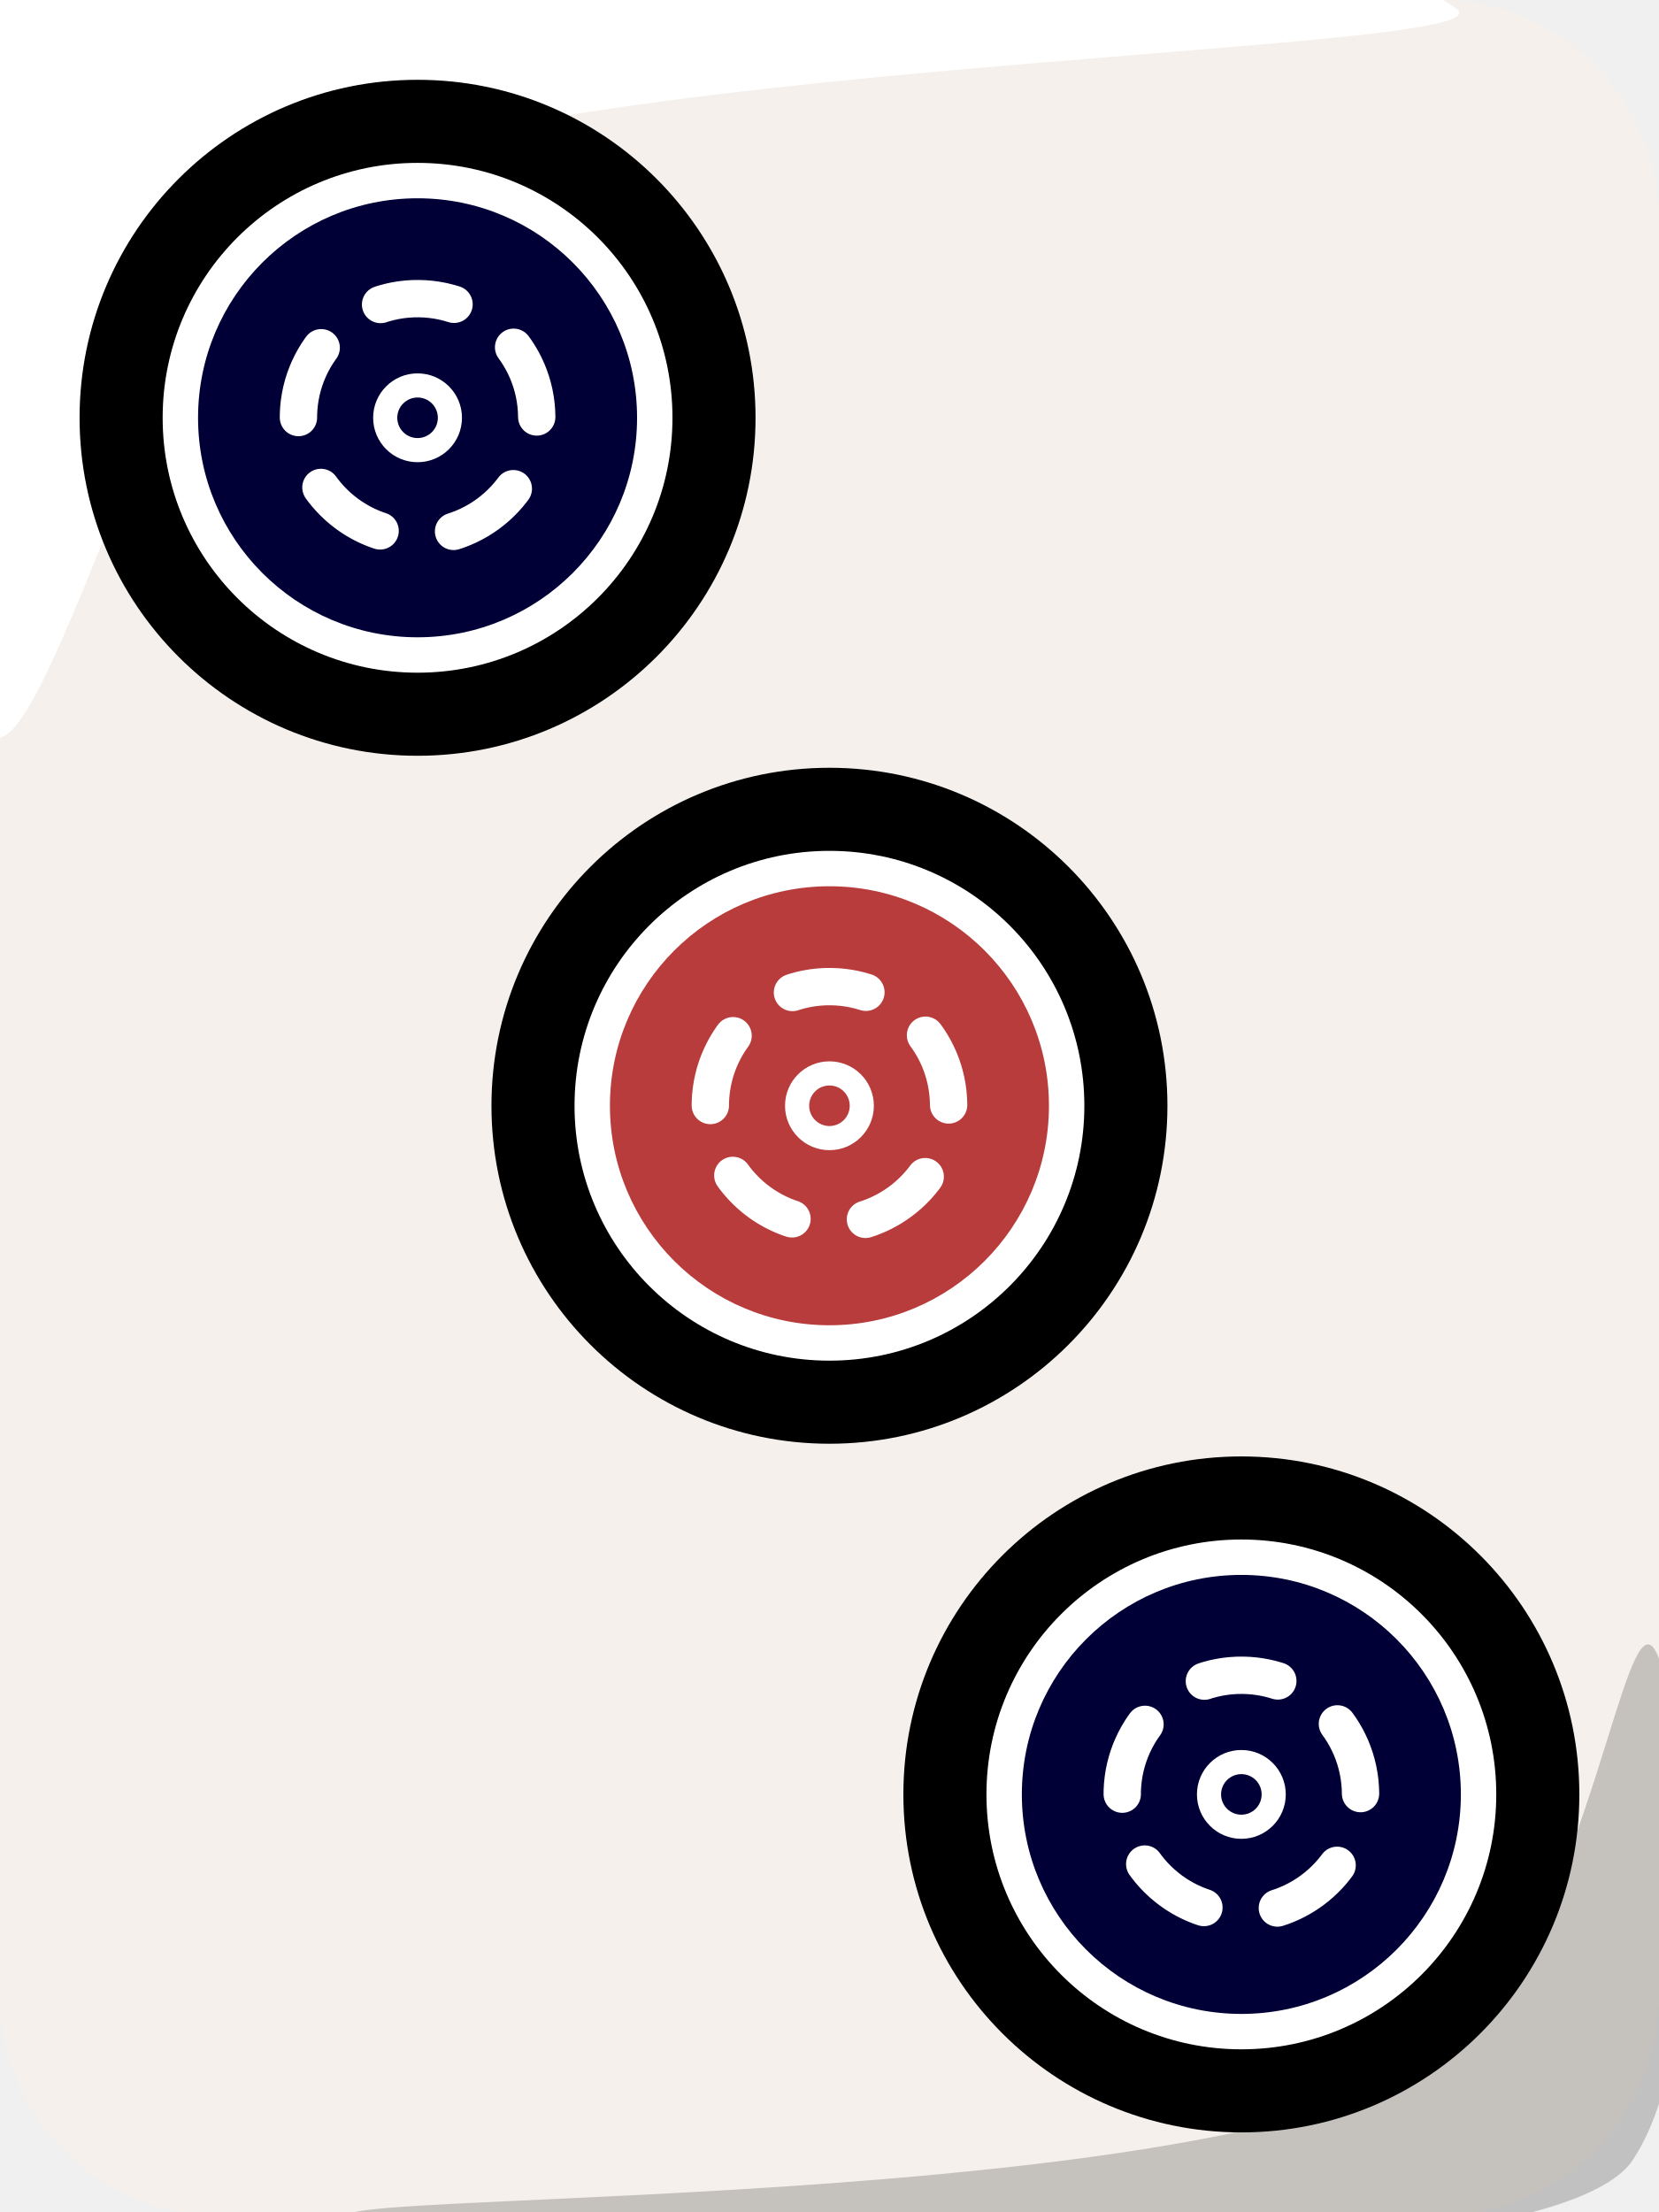
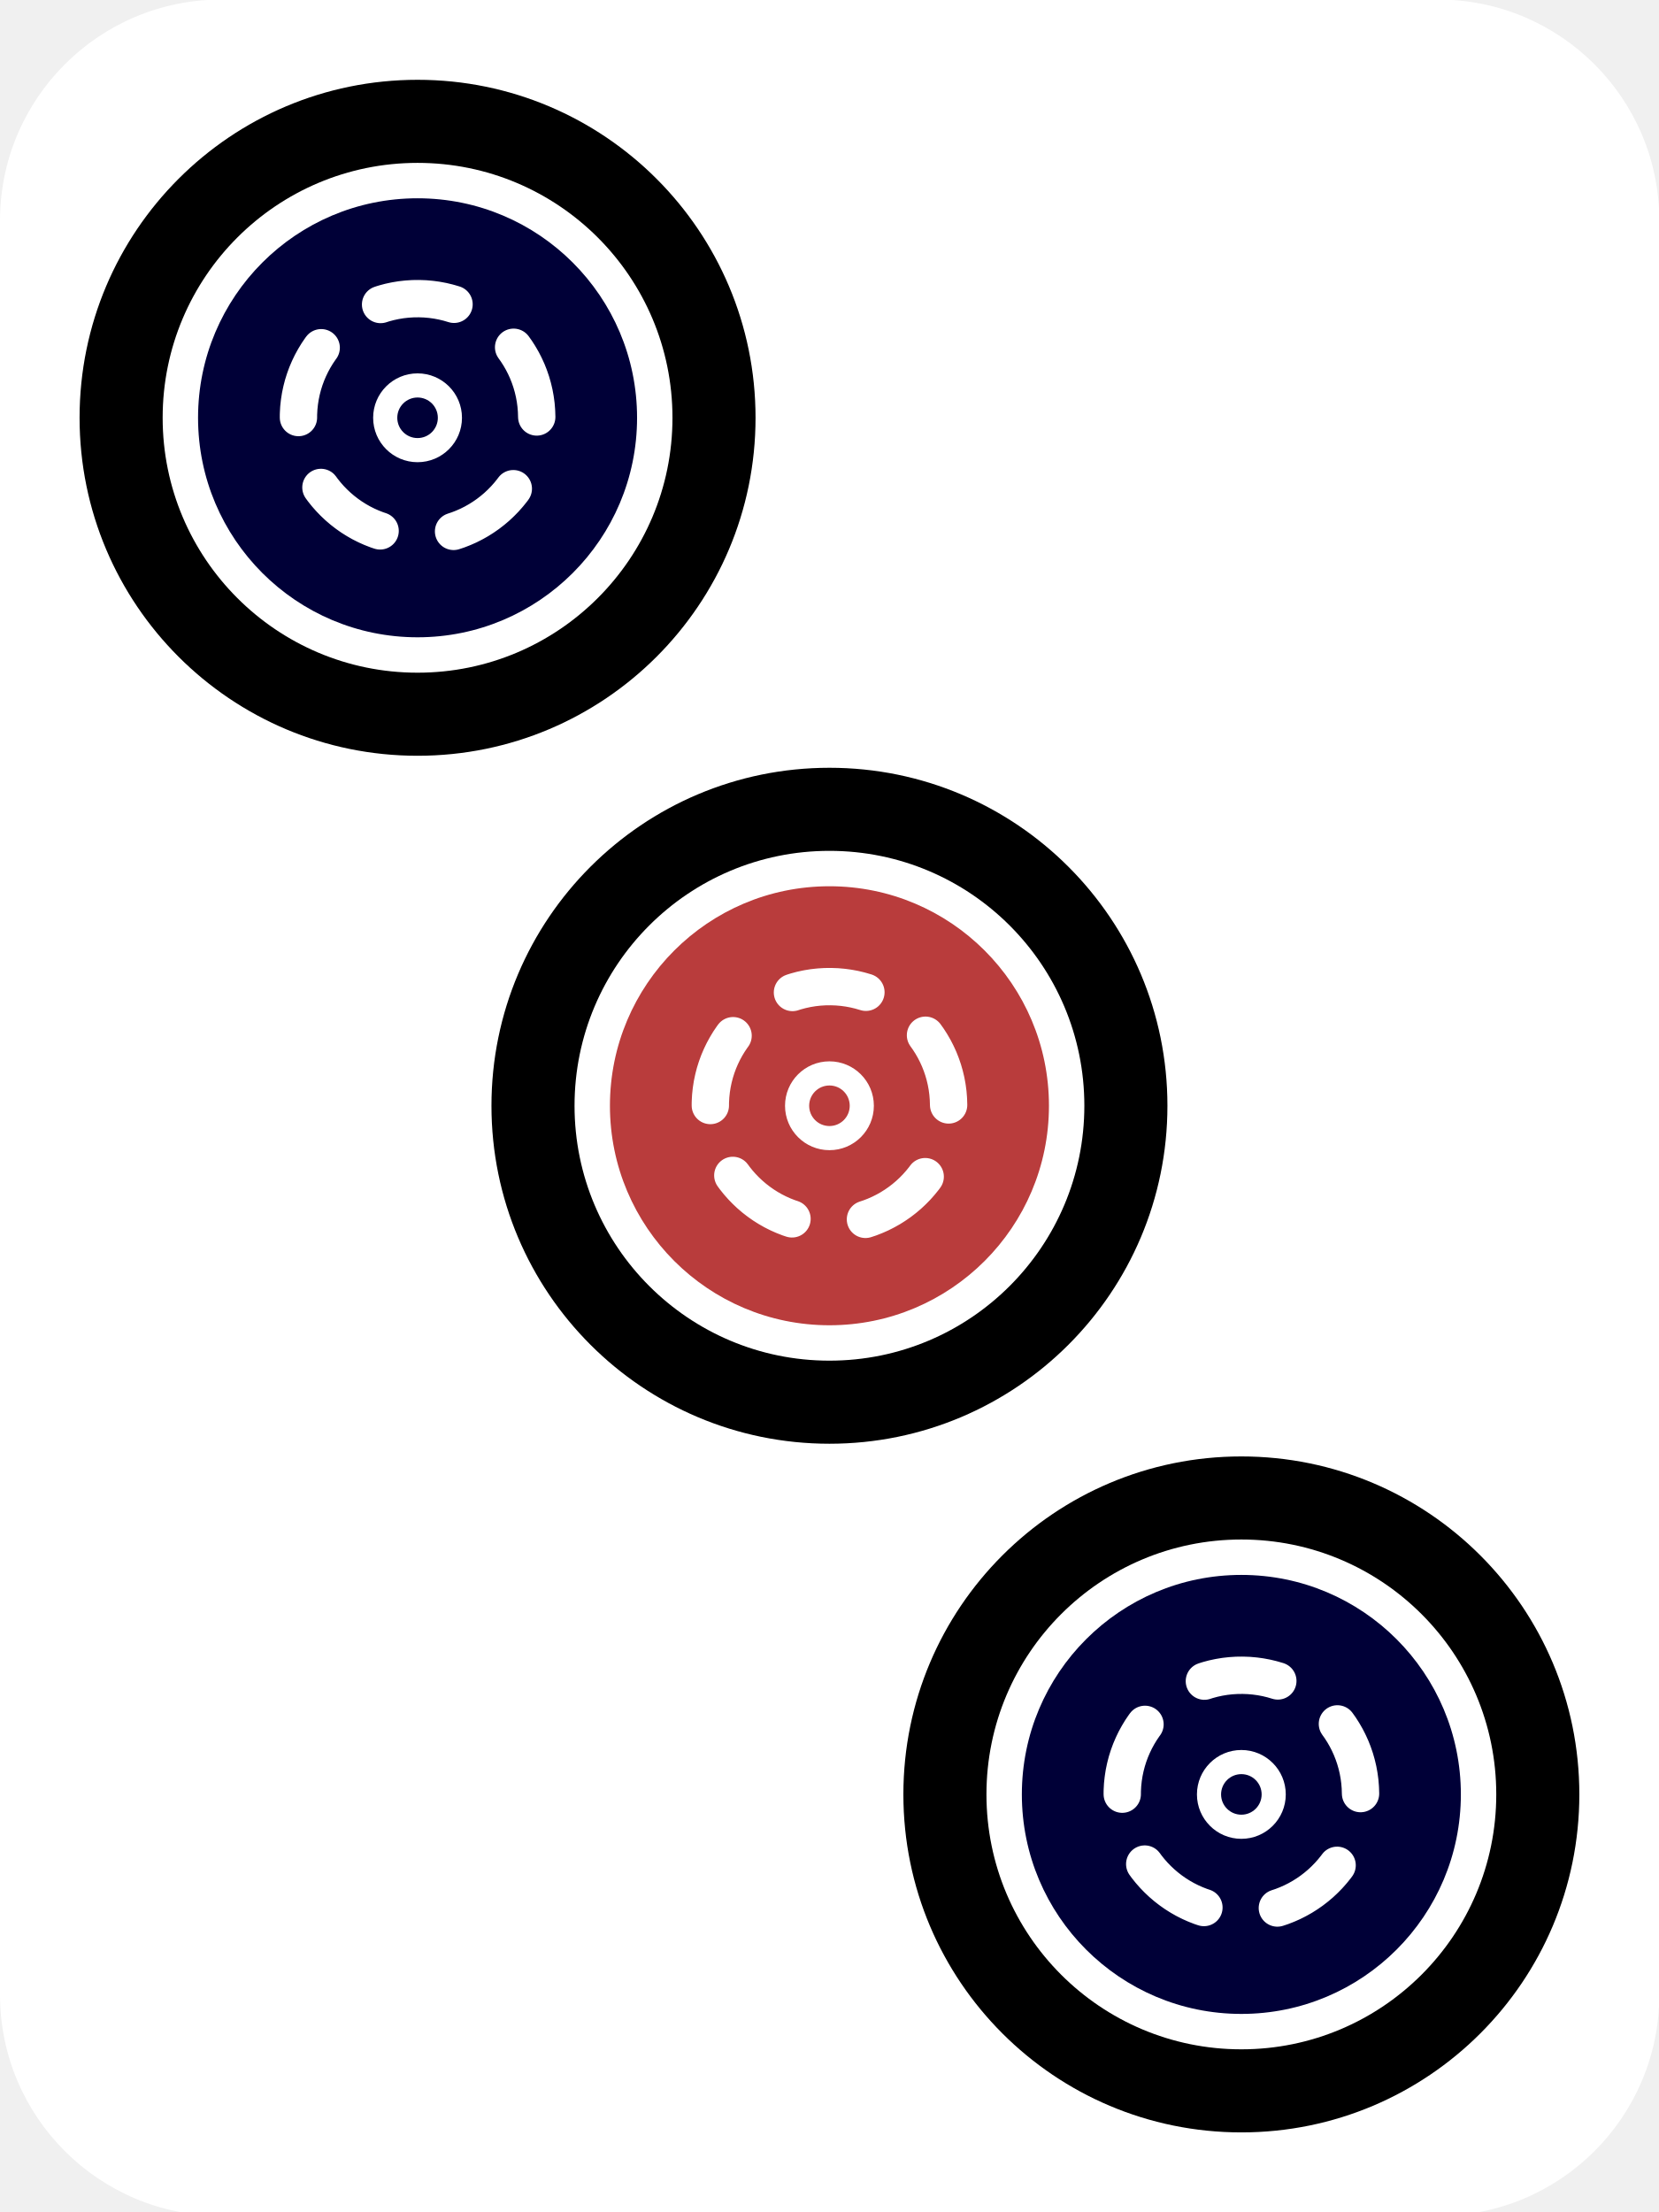
<svg xmlns="http://www.w3.org/2000/svg" width="300" height="400">
-   <g transform="translate(0 -652.362)">
-     <rect width="300.059" height="400.778" y="652.284" ry="40" style="opacity:1;fill:#f5f0eb;fill-opacity:1;fill-rule:nonzero;stroke:none;stroke-width:10;stroke-linecap:butt;stroke-linejoin:round;stroke-miterlimit:4;stroke-dasharray:none;stroke-dashoffset:0;stroke-opacity:1" />
-     <path d="M-4.769 775.071c-4.881-33.076-12.077-100.834 3.49-123.007 20.277-26.12 234.78-20.433 264.593 1.846 12.9 8.739-192.964 9.211-216.215 37.835C24.391 719.112.651 818.187-4.769 775.07Z" mask="url(#b)" style="fill:#fff;fill-opacity:1;fill-rule:evenodd;stroke:none;stroke-width:1px;stroke-linecap:butt;stroke-linejoin:miter;stroke-opacity:1;filter:url(#a)" />
-     <path d="M151.736 1025.018c-3.327-9.314-10.249-68.454 5.318-90.627 20.277-26.12 219.436-16.458 231.555-9.932 11.074 5.317-178.604.06-204.851 34.867-21.594 30-26.501 82.178-32.022 65.692z" mask="url(#c)" style="fill:#000;fill-opacity:.196;fill-rule:evenodd;stroke:none;stroke-width:1px;stroke-linecap:butt;stroke-linejoin:miter;stroke-opacity:1;filter:url(#a)" transform="rotate(180 225.969 988.943)" />
-   </g>
+   <rect width="300.059" height="400.778" y="652.284" ry="40" style="opacity:1;fill:#fff;fill-opacity:1;fill-rule:nonzero;stroke:none;stroke-width:10;stroke-linecap:butt;stroke-linejoin:round;stroke-miterlimit:4;stroke-dasharray:none;stroke-dashoffset:0;stroke-opacity:1" transform="translate(0 -652.362)" />
  <g transform="matrix(1.02274 0 0 1.02274 286.168 -420.98)">
    <circle cx="-205.976" cy="485.489" r="59.759" style="opacity:1;fill:#000;fill-opacity:1;fill-rule:nonzero;stroke:none;stroke-width:8;stroke-linecap:round;stroke-linejoin:round;stroke-miterlimit:4;stroke-dasharray:none;stroke-dashoffset:0;stroke-opacity:1" />
    <circle cx="-205.976" cy="485.489" r="45.07" style="opacity:1;fill:#fff;fill-opacity:1;fill-rule:nonzero;stroke:none;stroke-width:8;stroke-linecap:round;stroke-linejoin:round;stroke-miterlimit:4;stroke-dasharray:none;stroke-dashoffset:0;stroke-opacity:1" />
    <circle cx="-205.976" cy="485.489" r="38.811" style="opacity:1;fill:#000037;fill-opacity:1;fill-rule:nonzero;stroke:none;stroke-width:8;stroke-linecap:round;stroke-linejoin:round;stroke-miterlimit:4;stroke-dasharray:none;stroke-dashoffset:0;stroke-opacity:1" />
    <path d="M-188.246-484.058a21.069 21.069 0 0 1-20.673 21.065 21.069 21.069 0 0 1-21.45-20.273 21.069 21.069 0 0 1 19.866-21.827 21.069 21.069 0 0 1 22.197 19.452" style="opacity:1;fill:none;fill-opacity:.297;fill-rule:nonzero;stroke:#fff;stroke-width:6.6;stroke-linecap:round;stroke-linejoin:round;stroke-miterlimit:4;stroke-dasharray:13.201,13.201;stroke-dashoffset:0;stroke-opacity:1" transform="scale(1 -1) rotate(.395)" />
    <circle cx="-205.976" cy="485.489" r="7.853" style="opacity:1;fill:#fff;fill-opacity:1;fill-rule:nonzero;stroke:none;stroke-width:8;stroke-linecap:round;stroke-linejoin:round;stroke-miterlimit:4;stroke-dasharray:none;stroke-dashoffset:0;stroke-opacity:1" />
    <circle cx="-205.976" cy="485.489" r="3.586" style="opacity:1;fill:#000037;fill-opacity:1;fill-rule:nonzero;stroke:none;stroke-width:8;stroke-linecap:round;stroke-linejoin:round;stroke-miterlimit:4;stroke-dasharray:none;stroke-dashoffset:0;stroke-opacity:1" />
  </g>
  <g transform="matrix(1.02274 0 0 1.02274 360.65 -296.573)">
    <circle cx="-205.976" cy="485.489" r="59.759" style="opacity:1;fill:#000;fill-opacity:1;fill-rule:nonzero;stroke:none;stroke-width:8;stroke-linecap:round;stroke-linejoin:round;stroke-miterlimit:4;stroke-dasharray:none;stroke-dashoffset:0;stroke-opacity:1" />
    <circle cx="-205.976" cy="485.489" r="45.07" style="opacity:1;fill:#fff;fill-opacity:1;fill-rule:nonzero;stroke:none;stroke-width:8;stroke-linecap:round;stroke-linejoin:round;stroke-miterlimit:4;stroke-dasharray:none;stroke-dashoffset:0;stroke-opacity:1" />
    <circle cx="-205.976" cy="485.489" r="38.811" style="opacity:1;fill:#b93c3c;fill-opacity:1;fill-rule:nonzero;stroke:none;stroke-width:8;stroke-linecap:round;stroke-linejoin:round;stroke-miterlimit:4;stroke-dasharray:none;stroke-dashoffset:0;stroke-opacity:1" />
    <path d="M-188.246-484.058a21.069 21.069 0 0 1-20.673 21.065 21.069 21.069 0 0 1-21.45-20.273 21.069 21.069 0 0 1 19.866-21.827 21.069 21.069 0 0 1 22.197 19.452" style="opacity:1;fill:none;fill-opacity:.297;fill-rule:nonzero;stroke:#fff;stroke-width:6.6;stroke-linecap:round;stroke-linejoin:round;stroke-miterlimit:4;stroke-dasharray:13.201,13.201;stroke-dashoffset:0;stroke-opacity:1" transform="scale(1 -1) rotate(.395)" />
    <circle cx="-205.976" cy="485.489" r="7.853" style="opacity:1;fill:#fff;fill-opacity:1;fill-rule:nonzero;stroke:none;stroke-width:8;stroke-linecap:round;stroke-linejoin:round;stroke-miterlimit:4;stroke-dasharray:none;stroke-dashoffset:0;stroke-opacity:1" />
    <circle cx="-205.976" cy="485.489" r="3.586" style="opacity:1;fill:#b93c3c;fill-opacity:1;fill-rule:nonzero;stroke:none;stroke-width:8;stroke-linecap:round;stroke-linejoin:round;stroke-miterlimit:4;stroke-dasharray:none;stroke-dashoffset:0;stroke-opacity:1" />
  </g>
  <g transform="matrix(1.02274 0 0 1.02274 435.137 -172.042)">
    <circle cx="-205.976" cy="485.489" r="59.759" style="opacity:1;fill:#000;fill-opacity:1;fill-rule:nonzero;stroke:none;stroke-width:8;stroke-linecap:round;stroke-linejoin:round;stroke-miterlimit:4;stroke-dasharray:none;stroke-dashoffset:0;stroke-opacity:1" />
    <circle cx="-205.976" cy="485.489" r="45.07" style="opacity:1;fill:#fff;fill-opacity:1;fill-rule:nonzero;stroke:none;stroke-width:8;stroke-linecap:round;stroke-linejoin:round;stroke-miterlimit:4;stroke-dasharray:none;stroke-dashoffset:0;stroke-opacity:1" />
    <circle cx="-205.976" cy="485.489" r="38.811" style="opacity:1;fill:#000037;fill-opacity:1;fill-rule:nonzero;stroke:none;stroke-width:8;stroke-linecap:round;stroke-linejoin:round;stroke-miterlimit:4;stroke-dasharray:none;stroke-dashoffset:0;stroke-opacity:1" />
    <path d="M-188.246-484.058a21.069 21.069 0 0 1-20.673 21.065 21.069 21.069 0 0 1-21.45-20.273 21.069 21.069 0 0 1 19.866-21.827 21.069 21.069 0 0 1 22.197 19.452" style="opacity:1;fill:none;fill-opacity:.297;fill-rule:nonzero;stroke:#fff;stroke-width:6.6;stroke-linecap:round;stroke-linejoin:round;stroke-miterlimit:4;stroke-dasharray:13.201,13.201;stroke-dashoffset:0;stroke-opacity:1" transform="scale(1 -1) rotate(.395)" />
    <circle cx="-205.976" cy="485.489" r="7.853" style="opacity:1;fill:#fff;fill-opacity:1;fill-rule:nonzero;stroke:none;stroke-width:8;stroke-linecap:round;stroke-linejoin:round;stroke-miterlimit:4;stroke-dasharray:none;stroke-dashoffset:0;stroke-opacity:1" />
    <circle cx="-205.976" cy="485.489" r="3.586" style="opacity:1;fill:#000037;fill-opacity:1;fill-rule:nonzero;stroke:none;stroke-width:8;stroke-linecap:round;stroke-linejoin:round;stroke-miterlimit:4;stroke-dasharray:none;stroke-dashoffset:0;stroke-opacity:1" />
  </g>
</svg>
